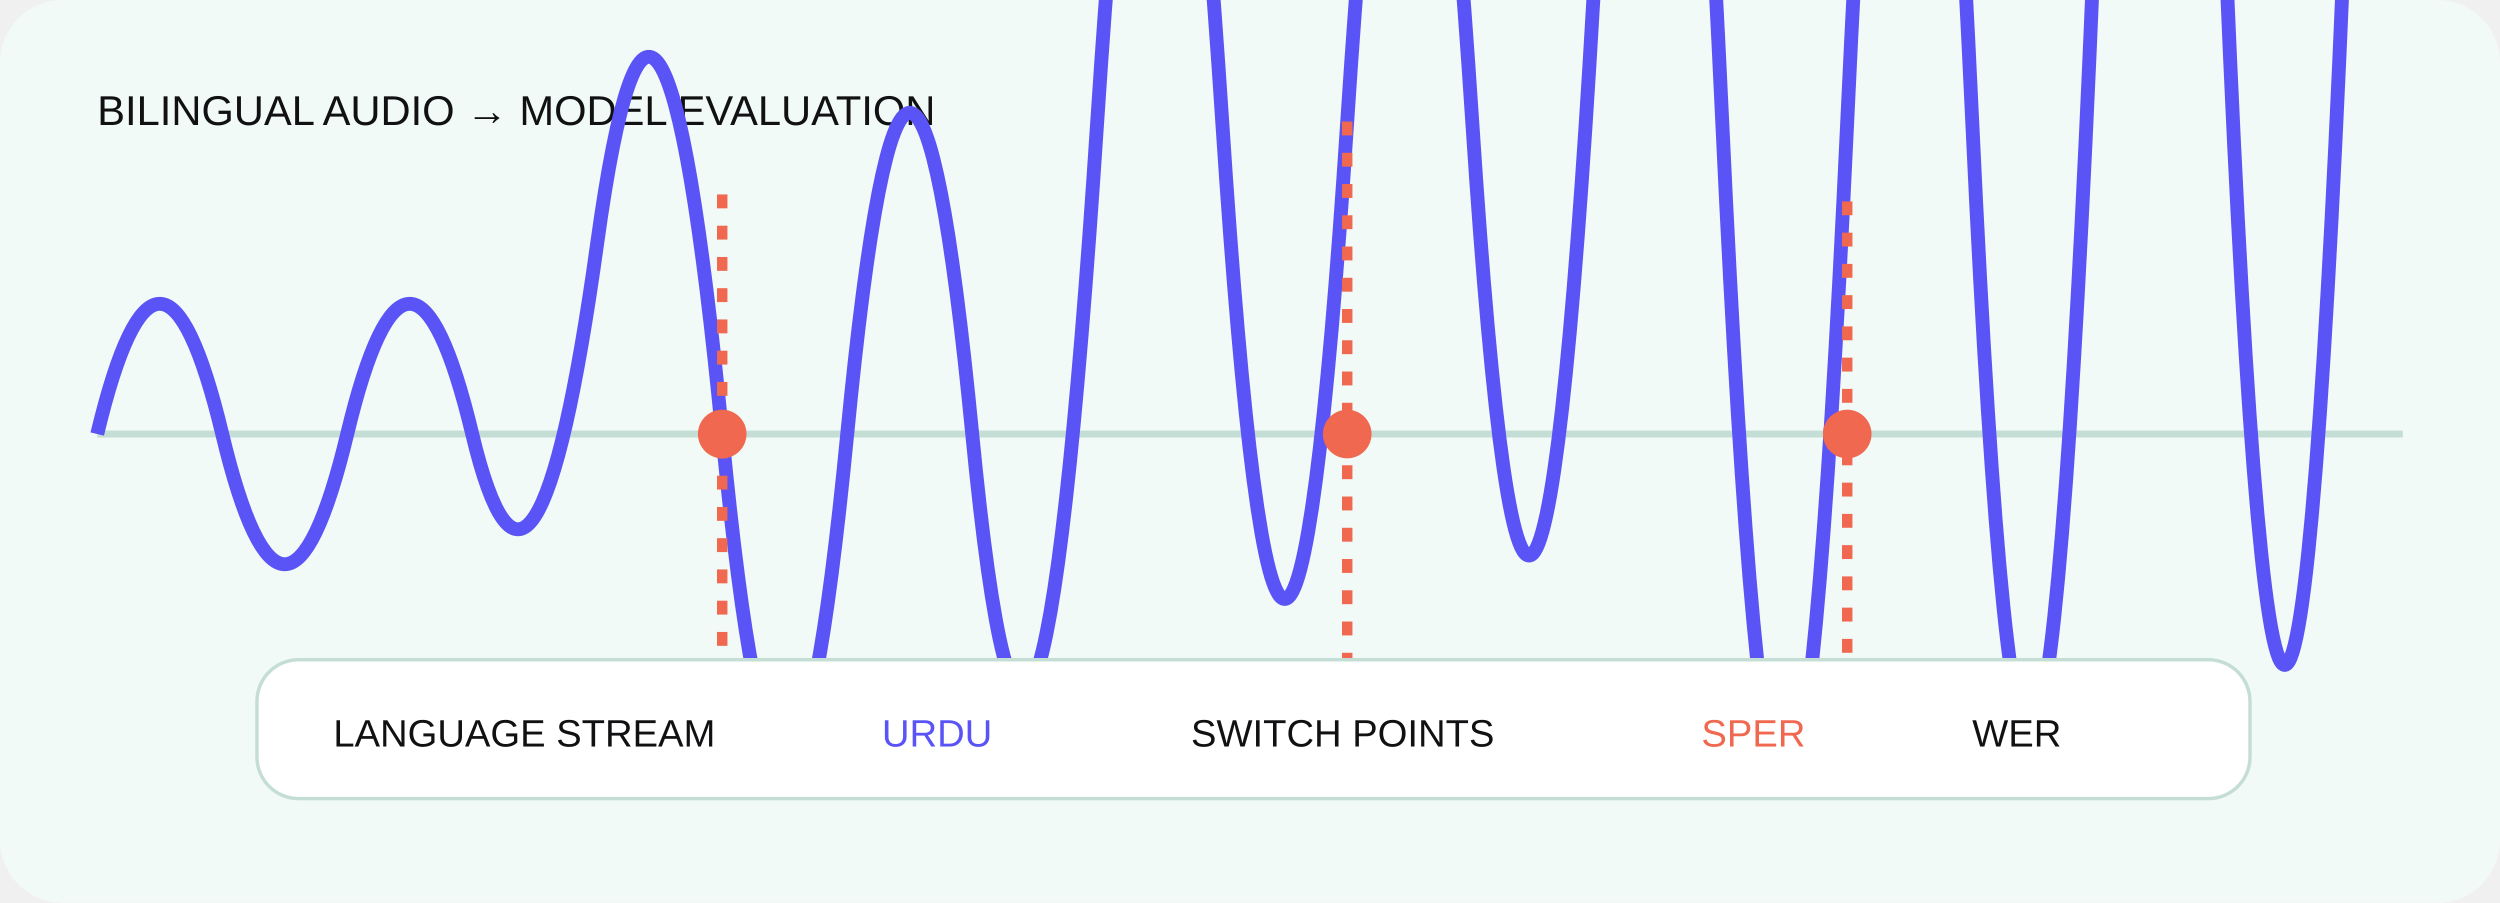
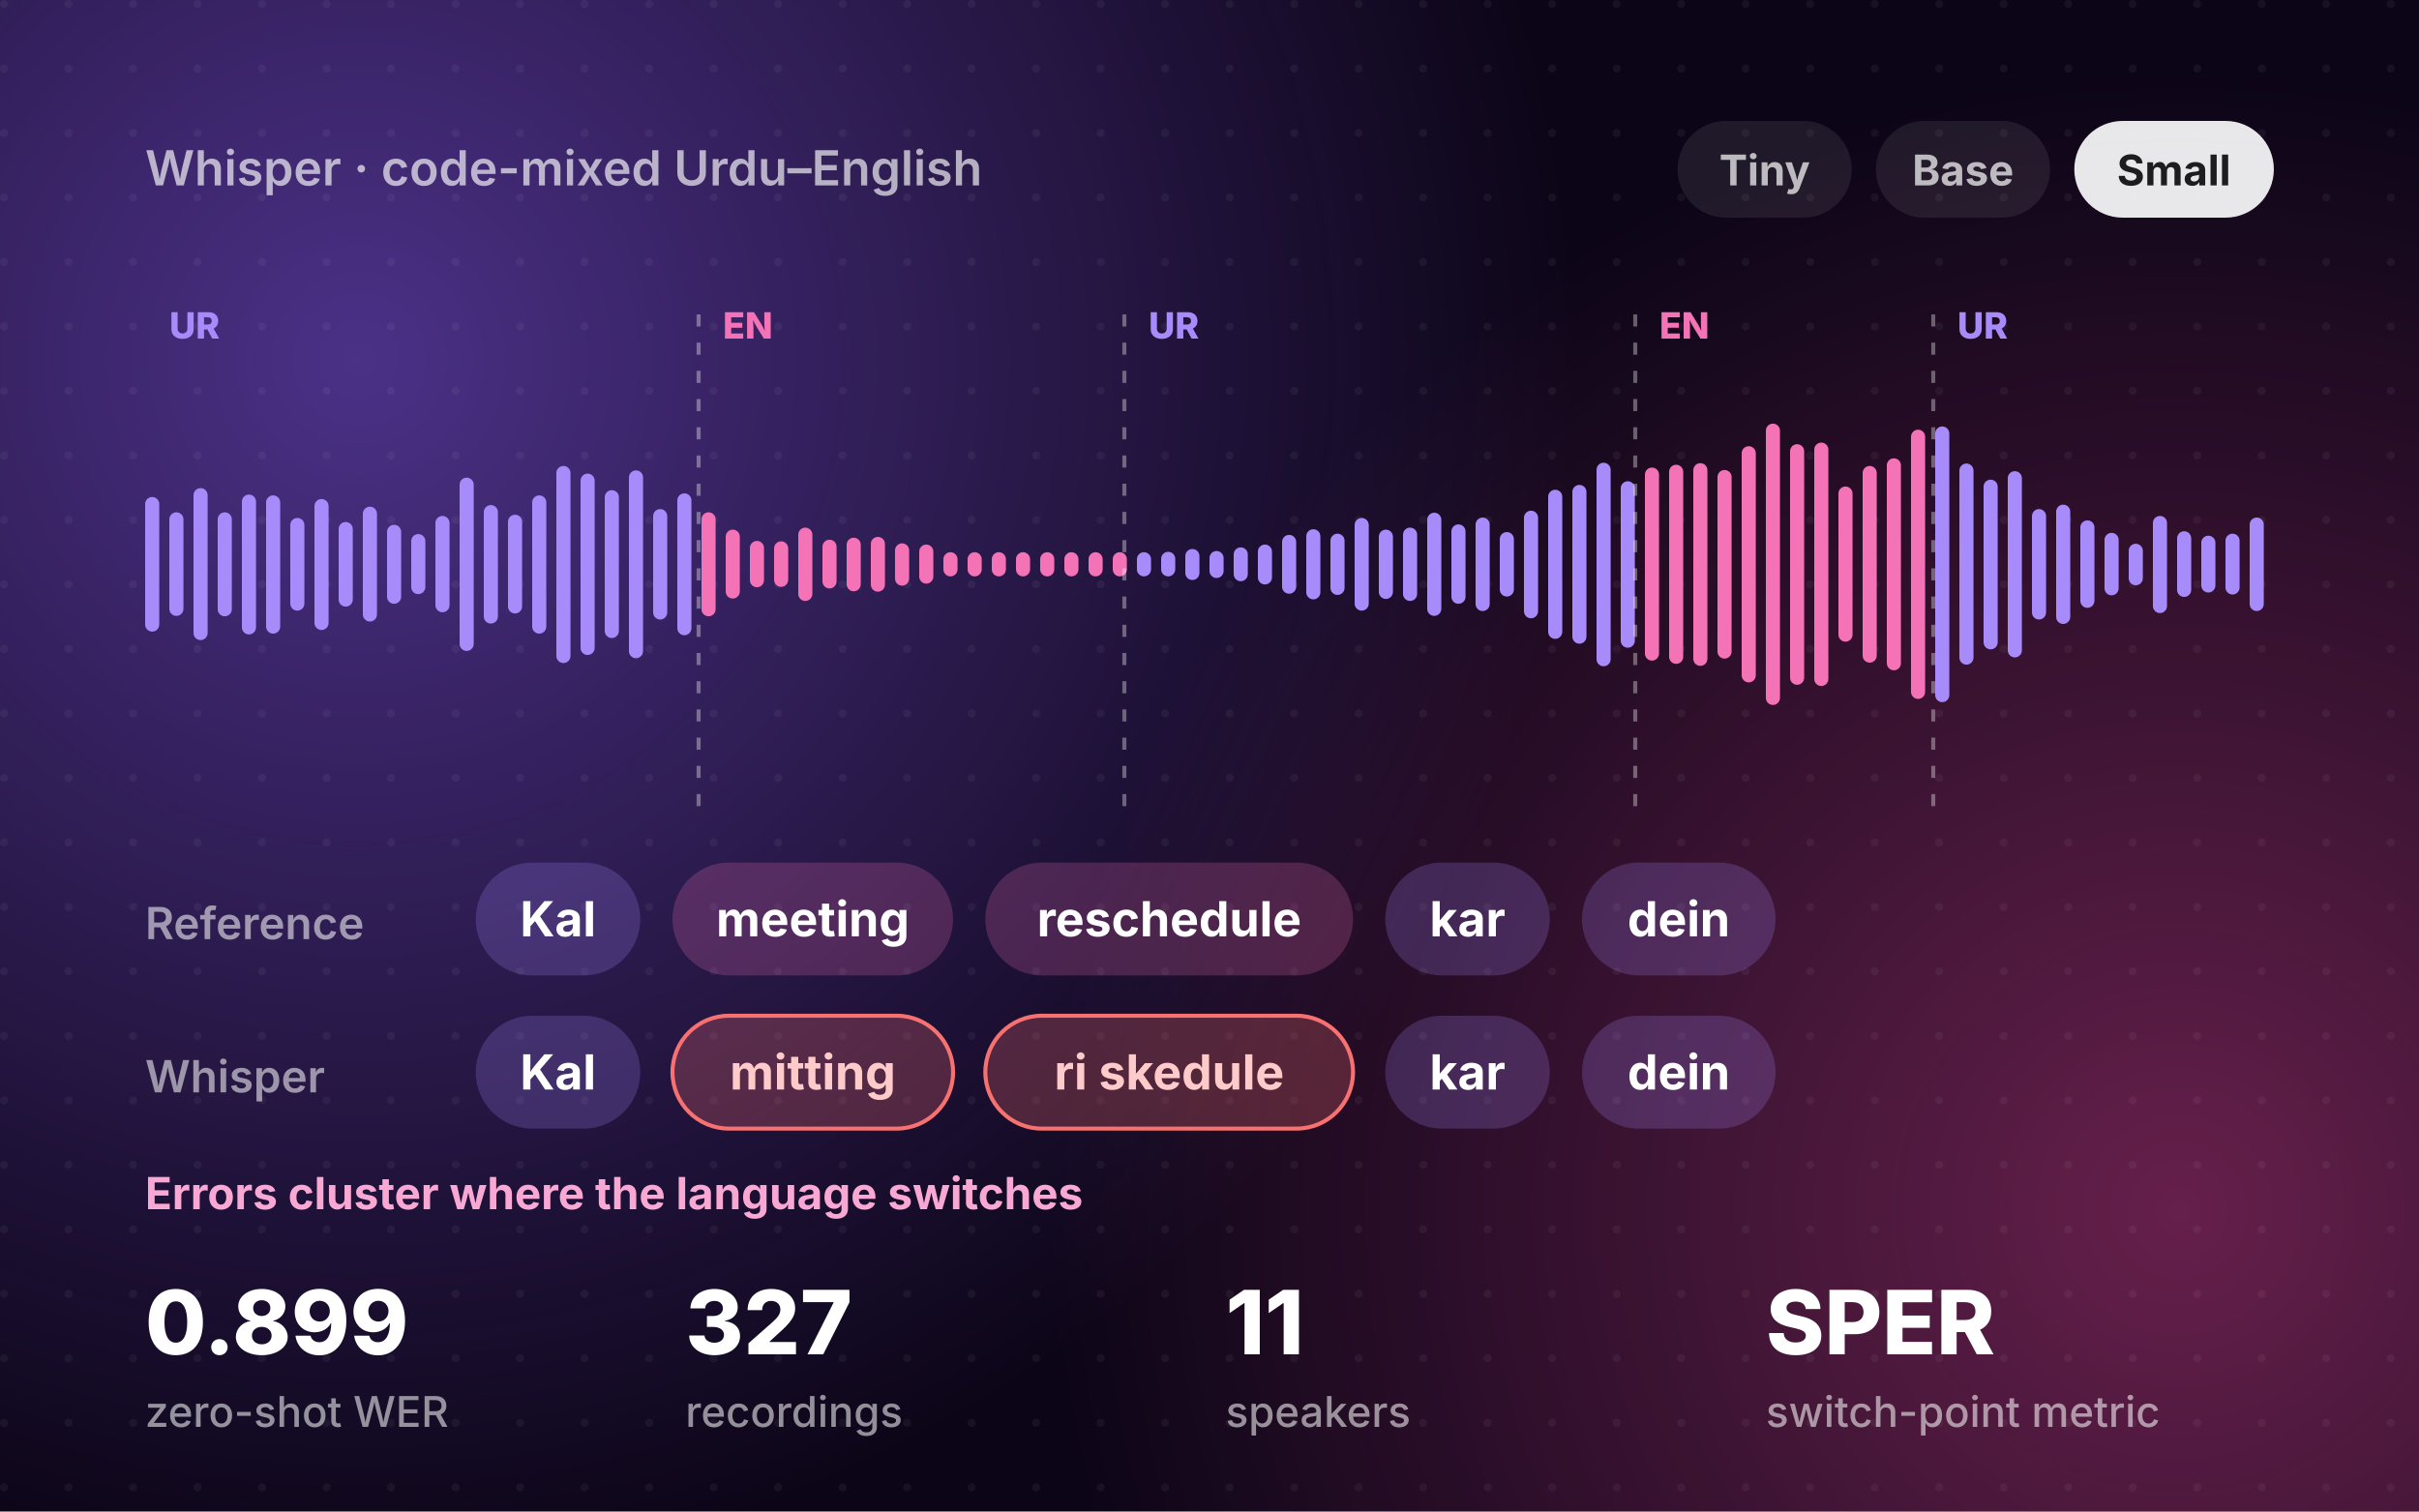
- <svg xmlns="http://www.w3.org/2000/svg" viewBox="0 0 720 260" role="img" aria-labelledby="title desc">
-   <rect width="720" height="260" rx="18" fill="#f1faf7" />
-   <text x="28" y="36" font-family="Arial,sans-serif" font-size="12" fill="#111113">BILINGUAL AUDIO → MODEL EVALUATION</text>
-   <path d="M28 125h664" stroke="#c5ded5" stroke-width="2" />
-   <path d="M28 125q18-75 36 0t36 0 36 0 36-55 36 55 36 0 36 0 36-90 36 0 36 0 36 0 36-55 36 55 36 0 36 0 36-72 36 0 36 0 36 0" fill="none" stroke="#5a54f6" stroke-width="4" />
-   <g stroke="#ef684f" stroke-width="3" stroke-dasharray="4 5">
-     <path d="M208 56v138M388 35v180M532 58v134" />
-   </g>
-   <g fill="#ef684f">
-     <circle cx="208" cy="125" r="7" />
-     <circle cx="388" cy="125" r="7" />
-     <circle cx="532" cy="125" r="7" />
-   </g>
-   <rect x="74" y="190" width="574" height="40" rx="12" fill="#fff" stroke="#c5ded5" />
-   <g fill="#111113" font-family="Arial,sans-serif" font-size="11">
-     <text x="96" y="215">LANGUAGE STREAM</text>
-     <text x="254" y="215" fill="#5a54f6">URDU</text>
-     <text x="343" y="215">SWITCH POINTS</text>
-     <text x="490" y="215" fill="#ef684f">SPER</text>
-     <text x="568" y="215">WER</text>
-   </g>
+ <svg xmlns="http://www.w3.org/2000/svg" viewBox="0 0 600 375" role="img" aria-labelledby="t d" font-family="Inter,'Segoe UI',-apple-system,Helvetica,Arial,sans-serif">
+   <defs>
+     <radialGradient id="g0">
+       <stop offset="0" stop-color="#8b5cf6" stop-opacity="0.5" />
+       <stop offset="1" stop-color="#8b5cf6" stop-opacity="0" />
+     </radialGradient>
+     <radialGradient id="g1">
+       <stop offset="0" stop-color="#ec4899" stop-opacity="0.4" />
+       <stop offset="1" stop-color="#ec4899" stop-opacity="0" />
+     </radialGradient>
+     <pattern id="dots" width="16" height="16" patternUnits="userSpaceOnUse">
+       <circle cx="1" cy="1" r="1" fill="#fff" fill-opacity="0.05" />
+     </pattern>
+     <filter id="glow" x="-50%" y="-50%" width="200%" height="200%">
+       <feGaussianBlur stdDeviation="4" result="b" />
+       <feMerge>
+         <feMergeNode in="b" />
+         <feMergeNode in="SourceGraphic" />
+       </feMerge>
+     </filter>
+     <filter id="sh" x="-20%" y="-20%" width="140%" height="160%">
+       <feDropShadow dx="0" dy="14" stdDeviation="16" flood-color="#000" flood-opacity="0.45" />
+     </filter>
+   </defs>
+   <rect x="0.0" y="0.0" width="600.0" height="375.0" rx="0" fill="#0c0517" />
+   <circle cx="90" cy="90" r="300" fill="url(#g0)" />
+   <circle cx="540" cy="300" r="280" fill="url(#g1)" />
+   <rect width="600" height="375" fill="url(#dots)" />
+   <text x="36.0" y="46.0" font-size="12" font-weight="600" fill="#fff" fill-opacity="0.65" text-anchor="start">Whisper · code-mixed Urdu–English</text>
+   <rect x="514.5" y="30.0" width="49.5" height="24.0" rx="12" fill="#fff" fill-opacity="0.9" />
+   <text x="539.2" y="46.0" font-size="10.5" font-weight="700" fill="#1d1d1f" text-anchor="middle">Small</text>
+   <rect x="465.3" y="30.0" width="43.2" height="24.0" rx="12" fill="#fff" fill-opacity="0.08" />
+   <text x="486.9" y="46.0" font-size="10.5" font-weight="700" fill="#fff" fill-opacity="0.7" text-anchor="middle">Base</text>
+   <rect x="416.1" y="30.0" width="43.2" height="24.0" rx="12" fill="#fff" fill-opacity="0.08" />
+   <text x="437.7" y="46.0" font-size="10.5" font-weight="700" fill="#fff" fill-opacity="0.7" text-anchor="middle">Tiny</text>
+   <rect x="36.0" y="123.3" width="3.5" height="33.4" rx="1.75" fill="#a78bfa" fill-opacity="1" />
+   <rect x="42.0" y="127.1" width="3.5" height="25.7" rx="1.75" fill="#a78bfa" fill-opacity="1" />
+   <rect x="48.0" y="121.1" width="3.5" height="37.7" rx="1.75" fill="#a78bfa" fill-opacity="1" />
+   <rect x="54.0" y="127.1" width="3.5" height="25.8" rx="1.75" fill="#a78bfa" fill-opacity="1" />
+   <rect x="60.0" y="122.7" width="3.5" height="34.7" rx="1.75" fill="#a78bfa" fill-opacity="1" />
+   <rect x="66.0" y="122.9" width="3.5" height="34.3" rx="1.75" fill="#a78bfa" fill-opacity="1" />
+   <rect x="72.0" y="128.5" width="3.5" height="23.0" rx="1.75" fill="#a78bfa" fill-opacity="1" />
+   <rect x="78.0" y="123.8" width="3.5" height="32.5" rx="1.75" fill="#a78bfa" fill-opacity="1" />
+   <rect x="84.0" y="129.5" width="3.5" height="21.0" rx="1.75" fill="#a78bfa" fill-opacity="1" />
+   <rect x="90.0" y="125.7" width="3.5" height="28.5" rx="1.75" fill="#a78bfa" fill-opacity="1" />
+   <rect x="96.0" y="130.2" width="3.5" height="19.6" rx="1.75" fill="#a78bfa" fill-opacity="1" />
+   <rect x="102.0" y="132.5" width="3.5" height="14.9" rx="1.75" fill="#a78bfa" fill-opacity="1" />
+   <rect x="108.0" y="128.0" width="3.5" height="23.9" rx="1.75" fill="#a78bfa" fill-opacity="1" />
+   <rect x="114.0" y="118.5" width="3.5" height="43.0" rx="1.75" fill="#a78bfa" fill-opacity="1" />
+   <rect x="120.0" y="125.3" width="3.5" height="29.4" rx="1.75" fill="#a78bfa" fill-opacity="1" />
+   <rect x="126.0" y="127.7" width="3.5" height="24.5" rx="1.75" fill="#a78bfa" fill-opacity="1" />
+   <rect x="132.0" y="122.9" width="3.5" height="34.3" rx="1.75" fill="#a78bfa" fill-opacity="1" />
+   <rect x="138.0" y="115.6" width="3.5" height="48.9" rx="1.75" fill="#a78bfa" fill-opacity="1" />
+   <rect x="144.0" y="117.5" width="3.5" height="45.0" rx="1.75" fill="#a78bfa" fill-opacity="1" />
+   <rect x="150.0" y="121.6" width="3.5" height="36.7" rx="1.75" fill="#a78bfa" fill-opacity="1" />
+   <rect x="156.0" y="116.7" width="3.5" height="46.6" rx="1.75" fill="#a78bfa" fill-opacity="1" />
+   <rect x="162.0" y="126.3" width="3.5" height="27.4" rx="1.75" fill="#a78bfa" fill-opacity="1" />
+   <rect x="168.0" y="122.4" width="3.5" height="35.2" rx="1.75" fill="#a78bfa" fill-opacity="1" />
+   <rect x="174.0" y="127.1" width="3.5" height="25.8" rx="1.75" fill="#f472b6" fill-opacity="1" />
+   <rect x="180.0" y="131.4" width="3.5" height="17.1" rx="1.75" fill="#f472b6" fill-opacity="1" />
+   <rect x="186.0" y="134.2" width="3.5" height="11.5" rx="1.75" fill="#f472b6" fill-opacity="1" />
+   <rect x="192.0" y="134.3" width="3.5" height="11.3" rx="1.75" fill="#f472b6" fill-opacity="1" />
+   <rect x="198.0" y="130.9" width="3.5" height="18.2" rx="1.75" fill="#f472b6" fill-opacity="1" />
+   <rect x="204.0" y="133.9" width="3.5" height="12.1" rx="1.75" fill="#f472b6" fill-opacity="1" />
+   <rect x="210.0" y="133.4" width="3.5" height="13.3" rx="1.75" fill="#f472b6" fill-opacity="1" />
+   <rect x="216.0" y="133.2" width="3.5" height="13.6" rx="1.75" fill="#f472b6" fill-opacity="1" />
+   <rect x="222.0" y="134.8" width="3.5" height="10.5" rx="1.75" fill="#f472b6" fill-opacity="1" />
+   <rect x="228.0" y="135.1" width="3.5" height="9.7" rx="1.75" fill="#f472b6" fill-opacity="1" />
+   <rect x="234.0" y="137.0" width="3.5" height="6.0" rx="1.75" fill="#f472b6" fill-opacity="1" />
+   <rect x="240.0" y="137.0" width="3.5" height="6.0" rx="1.75" fill="#f472b6" fill-opacity="1" />
+   <rect x="246.0" y="137.0" width="3.5" height="6.0" rx="1.75" fill="#f472b6" fill-opacity="1" />
+   <rect x="252.0" y="137.0" width="3.5" height="6.0" rx="1.75" fill="#f472b6" fill-opacity="1" />
+   <rect x="258.0" y="137.0" width="3.5" height="6.0" rx="1.75" fill="#f472b6" fill-opacity="1" />
+   <rect x="264.0" y="137.0" width="3.5" height="6.0" rx="1.75" fill="#f472b6" fill-opacity="1" />
+   <rect x="270.0" y="137.0" width="3.5" height="6.0" rx="1.75" fill="#f472b6" fill-opacity="1" />
+   <rect x="276.0" y="137.0" width="3.5" height="6.0" rx="1.75" fill="#f472b6" fill-opacity="1" />
+   <rect x="282.0" y="137.0" width="3.5" height="6.0" rx="1.75" fill="#a78bfa" fill-opacity="1" />
+   <rect x="288.0" y="136.9" width="3.5" height="6.1" rx="1.75" fill="#a78bfa" fill-opacity="1" />
+   <rect x="294.0" y="136.2" width="3.5" height="7.7" rx="1.75" fill="#a78bfa" fill-opacity="1" />
+   <rect x="300.0" y="136.7" width="3.5" height="6.7" rx="1.75" fill="#a78bfa" fill-opacity="1" />
+   <rect x="306.0" y="135.8" width="3.5" height="8.4" rx="1.75" fill="#a78bfa" fill-opacity="1" />
+   <rect x="312.0" y="135.1" width="3.5" height="9.9" rx="1.75" fill="#a78bfa" fill-opacity="1" />
+   <rect x="318.0" y="132.7" width="3.5" height="14.6" rx="1.75" fill="#a78bfa" fill-opacity="1" />
+   <rect x="324.0" y="131.3" width="3.5" height="17.4" rx="1.75" fill="#a78bfa" fill-opacity="1" />
+   <rect x="330.0" y="132.4" width="3.5" height="15.2" rx="1.75" fill="#a78bfa" fill-opacity="1" />
+   <rect x="336.0" y="128.5" width="3.5" height="23.0" rx="1.75" fill="#a78bfa" fill-opacity="1" />
+   <rect x="342.0" y="131.4" width="3.5" height="17.2" rx="1.75" fill="#a78bfa" fill-opacity="1" />
+   <rect x="348.0" y="130.9" width="3.5" height="18.2" rx="1.75" fill="#a78bfa" fill-opacity="1" />
+   <rect x="354.0" y="127.2" width="3.5" height="25.6" rx="1.75" fill="#a78bfa" fill-opacity="1" />
+   <rect x="360.0" y="130.1" width="3.5" height="19.7" rx="1.75" fill="#a78bfa" fill-opacity="1" />
+   <rect x="366.0" y="128.4" width="3.5" height="23.2" rx="1.75" fill="#a78bfa" fill-opacity="1" />
+   <rect x="372.0" y="132.0" width="3.5" height="16.0" rx="1.75" fill="#a78bfa" fill-opacity="1" />
+   <rect x="378.0" y="126.7" width="3.5" height="26.7" rx="1.75" fill="#a78bfa" fill-opacity="1" />
+   <rect x="384.0" y="121.5" width="3.5" height="37.0" rx="1.75" fill="#a78bfa" fill-opacity="1" />
+   <rect x="390.0" y="120.3" width="3.5" height="39.4" rx="1.75" fill="#a78bfa" fill-opacity="1" />
+   <rect x="396.0" y="114.8" width="3.5" height="50.5" rx="1.75" fill="#a78bfa" fill-opacity="1" />
+   <rect x="402.0" y="119.4" width="3.5" height="41.3" rx="1.75" fill="#a78bfa" fill-opacity="1" />
+   <rect x="408.0" y="116.0" width="3.5" height="47.9" rx="1.75" fill="#f472b6" fill-opacity="1" />
+   <rect x="414.0" y="115.3" width="3.5" height="49.4" rx="1.75" fill="#f472b6" fill-opacity="1" />
+   <rect x="420.0" y="114.9" width="3.5" height="50.3" rx="1.75" fill="#f472b6" fill-opacity="1" />
+   <rect x="426.0" y="116.6" width="3.5" height="46.8" rx="1.75" fill="#f472b6" fill-opacity="1" />
+   <rect x="432.0" y="110.7" width="3.5" height="58.6" rx="1.75" fill="#f472b6" fill-opacity="1" />
+   <rect x="438.0" y="105.1" width="3.5" height="69.8" rx="1.75" fill="#f472b6" fill-opacity="1" />
+   <rect x="444.0" y="110.2" width="3.5" height="59.7" rx="1.75" fill="#f472b6" fill-opacity="1" />
+   <rect x="450.0" y="109.8" width="3.5" height="60.4" rx="1.75" fill="#f472b6" fill-opacity="1" />
+   <rect x="456.0" y="120.7" width="3.5" height="38.5" rx="1.75" fill="#f472b6" fill-opacity="1" />
+   <rect x="462.0" y="115.6" width="3.5" height="48.8" rx="1.75" fill="#f472b6" fill-opacity="1" />
+   <rect x="468.0" y="113.7" width="3.5" height="52.6" rx="1.75" fill="#f472b6" fill-opacity="1" />
+   <rect x="474.0" y="106.6" width="3.5" height="66.8" rx="1.75" fill="#f472b6" fill-opacity="1" />
+   <rect x="480.0" y="105.8" width="3.5" height="68.4" rx="1.75" fill="#a78bfa" fill-opacity="1" />
+   <rect x="486.0" y="115.0" width="3.5" height="49.9" rx="1.75" fill="#a78bfa" fill-opacity="1" />
+   <rect x="492.0" y="119.0" width="3.5" height="42.1" rx="1.75" fill="#a78bfa" fill-opacity="1" />
+   <rect x="498.0" y="116.9" width="3.5" height="46.2" rx="1.75" fill="#a78bfa" fill-opacity="1" />
+   <rect x="504.0" y="126.3" width="3.5" height="27.4" rx="1.75" fill="#a78bfa" fill-opacity="1" />
+   <rect x="510.0" y="125.2" width="3.5" height="29.6" rx="1.75" fill="#a78bfa" fill-opacity="1" />
+   <rect x="516.0" y="129.1" width="3.5" height="21.7" rx="1.75" fill="#a78bfa" fill-opacity="1" />
+   <rect x="522.0" y="132.2" width="3.5" height="15.5" rx="1.75" fill="#a78bfa" fill-opacity="1" />
+   <rect x="528.0" y="134.9" width="3.5" height="10.3" rx="1.75" fill="#a78bfa" fill-opacity="1" />
+   <rect x="534.0" y="128.0" width="3.5" height="24.1" rx="1.75" fill="#a78bfa" fill-opacity="1" />
+   <rect x="540.0" y="131.8" width="3.5" height="16.3" rx="1.75" fill="#a78bfa" fill-opacity="1" />
+   <rect x="546.0" y="132.9" width="3.5" height="14.1" rx="1.75" fill="#a78bfa" fill-opacity="1" />
+   <rect x="552.0" y="132.4" width="3.5" height="15.1" rx="1.75" fill="#a78bfa" fill-opacity="1" />
+   <rect x="558.0" y="128.4" width="3.5" height="23.2" rx="1.75" fill="#a78bfa" fill-opacity="1" />
+   <text x="42.0" y="84.0" font-size="9" font-weight="800" fill="#a78bfa" text-anchor="start">UR</text>
+   <line x1="173.28" y1="78" x2="173.28" y2="200" stroke="#fff" stroke-opacity="0.35" stroke-dasharray="3 4" />
+   <text x="179.3" y="84.0" font-size="9" font-weight="800" fill="#f472b6" text-anchor="start">EN</text>
+   <line x1="278.88" y1="78" x2="278.88" y2="200" stroke="#fff" stroke-opacity="0.35" stroke-dasharray="3 4" />
+   <text x="284.9" y="84.0" font-size="9" font-weight="800" fill="#a78bfa" text-anchor="start">UR</text>
+   <line x1="405.6" y1="78" x2="405.6" y2="200" stroke="#fff" stroke-opacity="0.35" stroke-dasharray="3 4" />
+   <text x="411.6" y="84.0" font-size="9" font-weight="800" fill="#f472b6" text-anchor="start">EN</text>
+   <line x1="479.52" y1="78" x2="479.52" y2="200" stroke="#fff" stroke-opacity="0.35" stroke-dasharray="3 4" />
+   <text x="485.5" y="84.0" font-size="9" font-weight="800" fill="#a78bfa" text-anchor="start">UR</text>
+   <text x="36.0" y="233.0" font-size="11" font-weight="600" fill="#fff" fill-opacity="0.55" text-anchor="start">Reference</text>
+   <rect x="118.0" y="214.0" width="40.8" height="28.0" rx="14.0" fill="#a78bfa" fill-opacity="0.22" />
+   <text x="138.4" y="232.3" font-size="12" font-weight="700" fill="#fff" text-anchor="middle">Kal</text>
+   <rect x="166.8" y="214.0" width="69.6" height="28.0" rx="14.0" fill="#f472b6" fill-opacity="0.22" />
+   <text x="201.6" y="232.3" font-size="12" font-weight="700" fill="#fff" text-anchor="middle">meeting</text>
+   <rect x="244.4" y="214.0" width="91.2" height="28.0" rx="14.0" fill="#f472b6" fill-opacity="0.22" />
+   <text x="290.0" y="232.3" font-size="12" font-weight="700" fill="#fff" text-anchor="middle">reschedule</text>
+   <rect x="343.6" y="214.0" width="40.8" height="28.0" rx="14.0" fill="#a78bfa" fill-opacity="0.22" />
+   <text x="364.0" y="232.3" font-size="12" font-weight="700" fill="#fff" text-anchor="middle">kar</text>
+   <rect x="392.4" y="214.0" width="48.0" height="28.0" rx="14.0" fill="#a78bfa" fill-opacity="0.22" />
+   <text x="416.4" y="232.3" font-size="12" font-weight="700" fill="#fff" text-anchor="middle">dein</text>
+   <text x="36.0" y="271.0" font-size="11" font-weight="600" fill="#fff" fill-opacity="0.55" text-anchor="start">Whisper</text>
+   <rect x="118.0" y="252.0" width="40.8" height="28.0" rx="14.0" fill="#a78bfa" fill-opacity="0.22" />
+   <text x="138.4" y="270.3" font-size="12" font-weight="700" fill="#fff" text-anchor="middle">Kal</text>
+   <rect x="166.8" y="252.0" width="69.6" height="28.0" rx="14.0" fill="#f87171" fill-opacity="0.25" stroke="#f87171" />
+   <text x="201.6" y="270.3" font-size="12" font-weight="700" fill="#fecaca" text-anchor="middle">mitting</text>
+   <rect x="244.4" y="252.0" width="91.2" height="28.0" rx="14.0" fill="#f87171" fill-opacity="0.25" stroke="#f87171" />
+   <text x="290.0" y="270.3" font-size="12" font-weight="700" fill="#fecaca" text-anchor="middle">ri skedule</text>
+   <rect x="343.6" y="252.0" width="40.8" height="28.0" rx="14.0" fill="#a78bfa" fill-opacity="0.22" />
+   <text x="364.0" y="270.3" font-size="12" font-weight="700" fill="#fff" text-anchor="middle">kar</text>
+   <rect x="392.4" y="252.0" width="48.0" height="28.0" rx="14.0" fill="#a78bfa" fill-opacity="0.22" />
+   <text x="416.4" y="270.3" font-size="12" font-weight="700" fill="#fff" text-anchor="middle">dein</text>
+   <text x="36.0" y="300.0" font-size="11" font-weight="700" fill="#f9a8d4" text-anchor="start">Errors cluster where the language switches</text>
+   <text x="36.0" y="336.0" font-size="22" font-weight="800" fill="#fff" text-anchor="start">0.899</text>
+   <text x="36.0" y="354.0" font-size="10.5" font-weight="500" fill="#fff" fill-opacity="0.55" text-anchor="start">zero-shot WER</text>
+   <text x="170.0" y="336.0" font-size="22" font-weight="800" fill="#fff" text-anchor="start">327</text>
+   <text x="170.0" y="354.0" font-size="10.5" font-weight="500" fill="#fff" fill-opacity="0.55" text-anchor="start">recordings</text>
+   <text x="304.0" y="336.0" font-size="22" font-weight="800" fill="#fff" text-anchor="start">11</text>
+   <text x="304.0" y="354.0" font-size="10.5" font-weight="500" fill="#fff" fill-opacity="0.55" text-anchor="start">speakers</text>
+   <text x="438.0" y="336.0" font-size="22" font-weight="800" fill="#fff" text-anchor="start">SPER</text>
+   <text x="438.0" y="354.0" font-size="10.5" font-weight="500" fill="#fff" fill-opacity="0.55" text-anchor="start">switch-point metric</text>
</svg>
